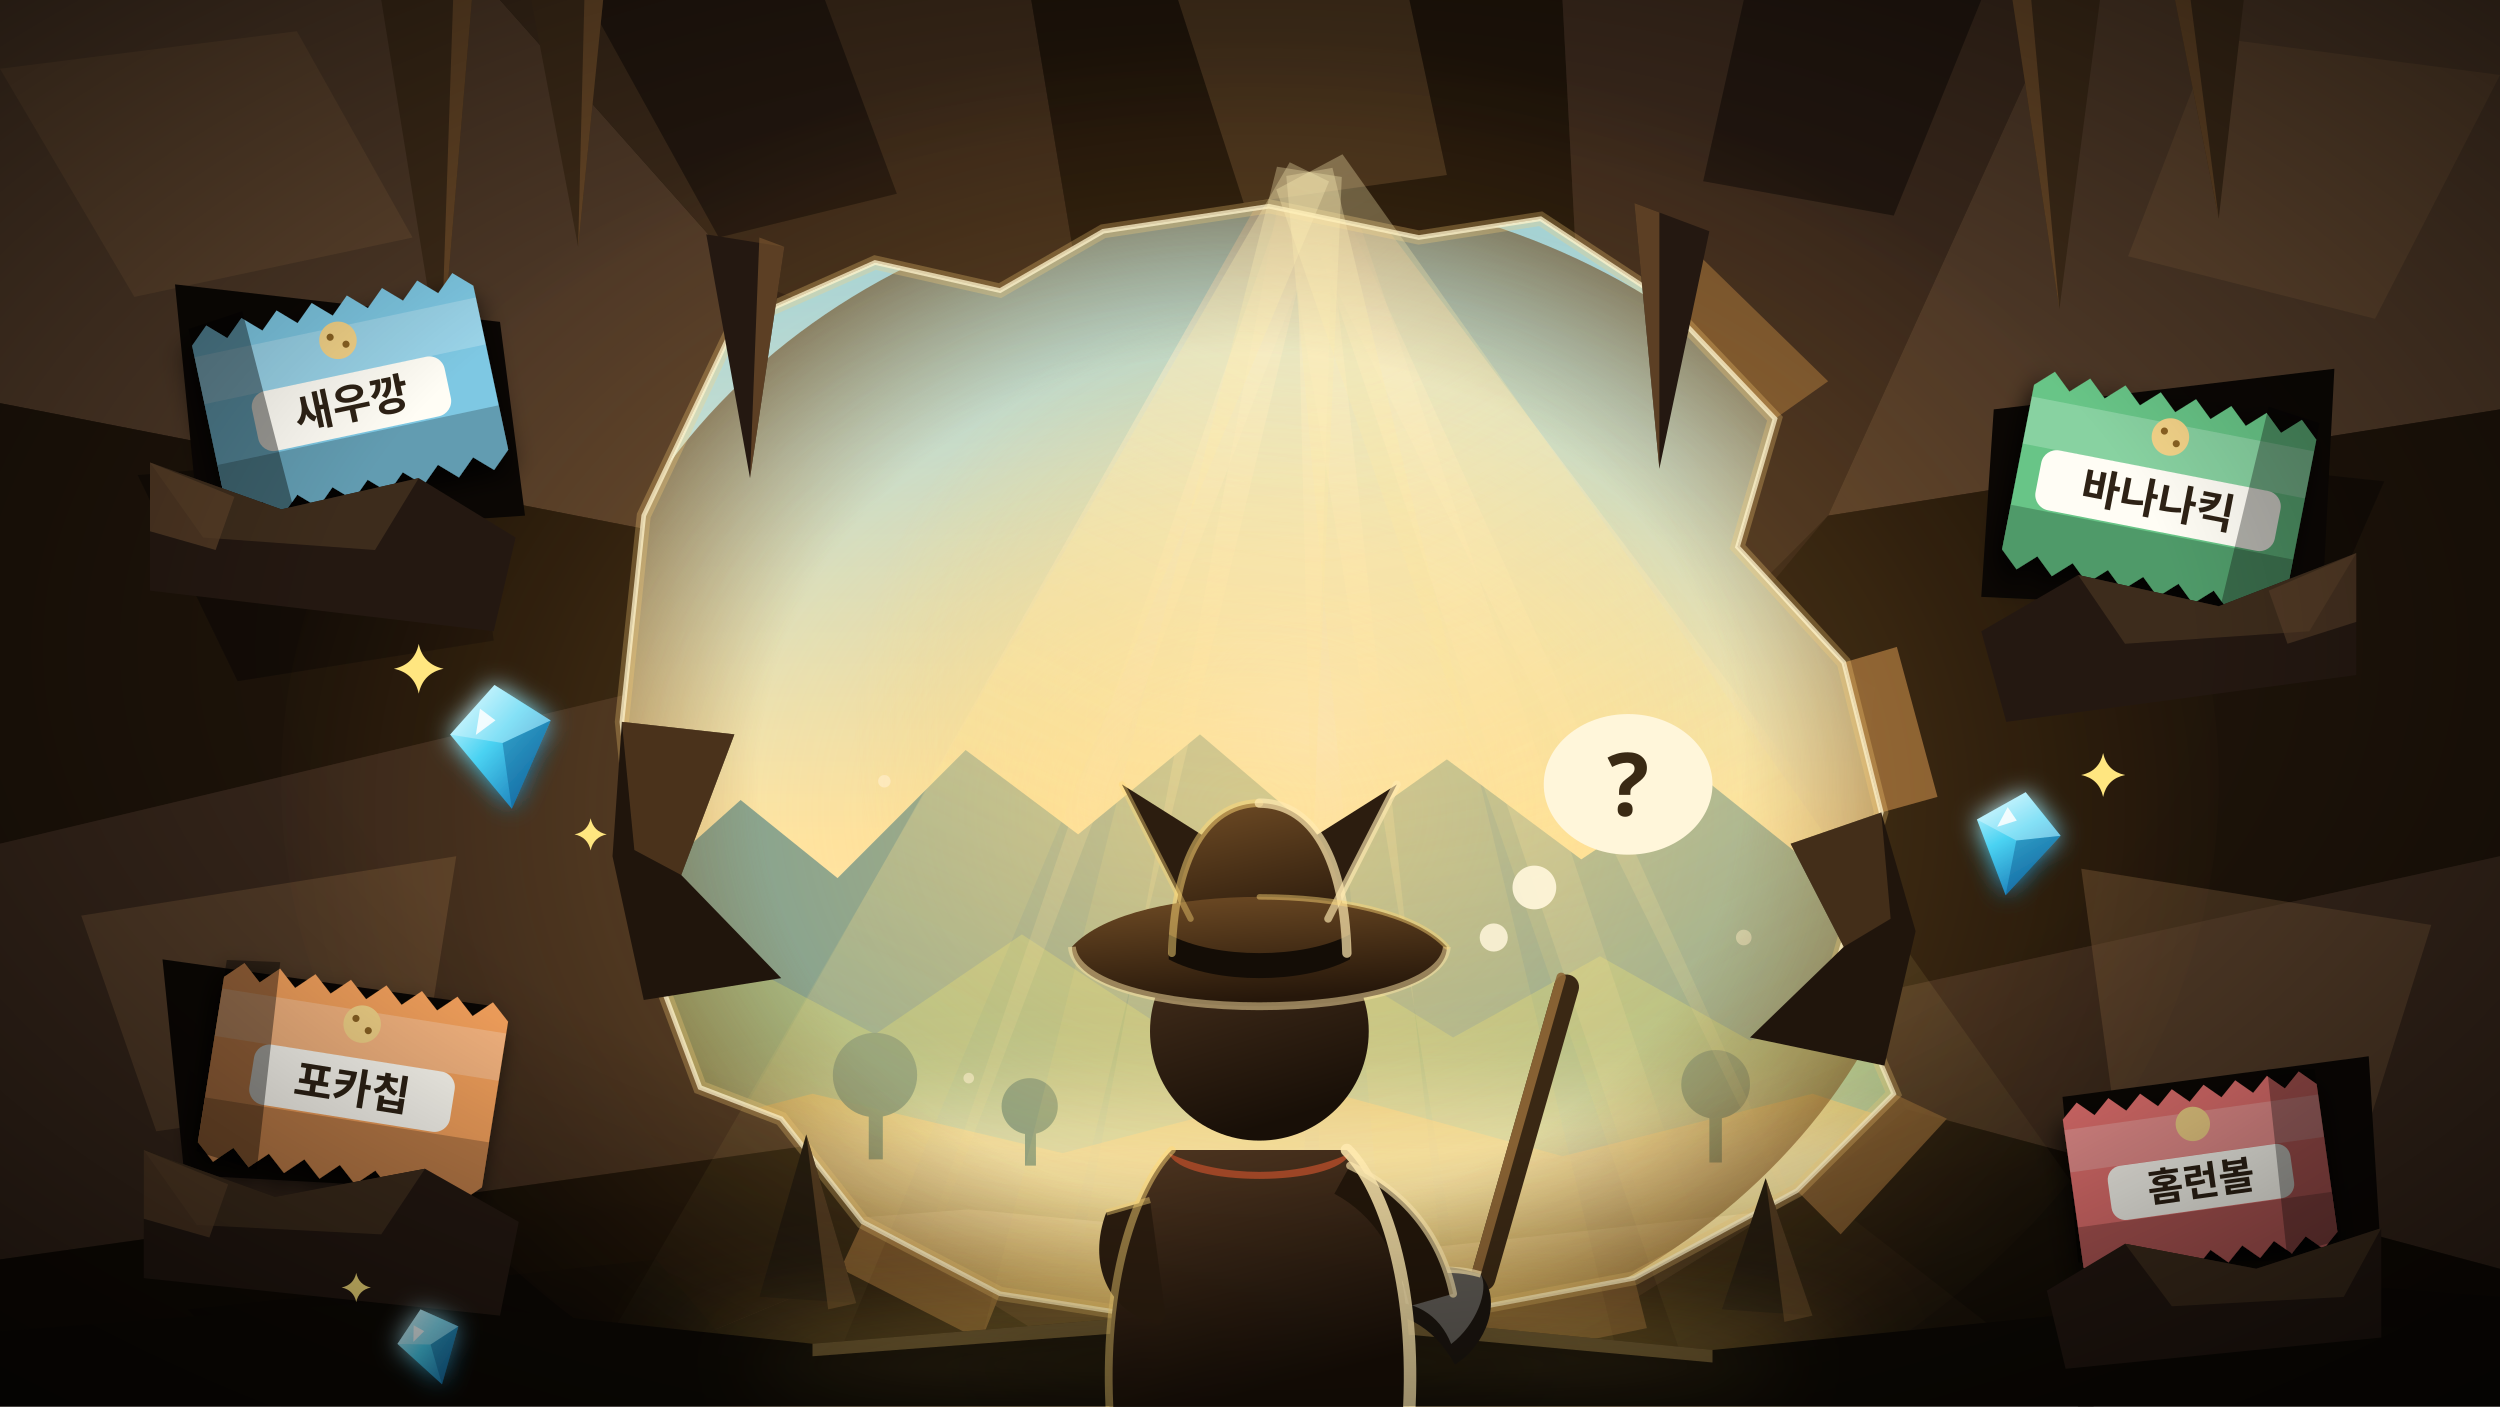
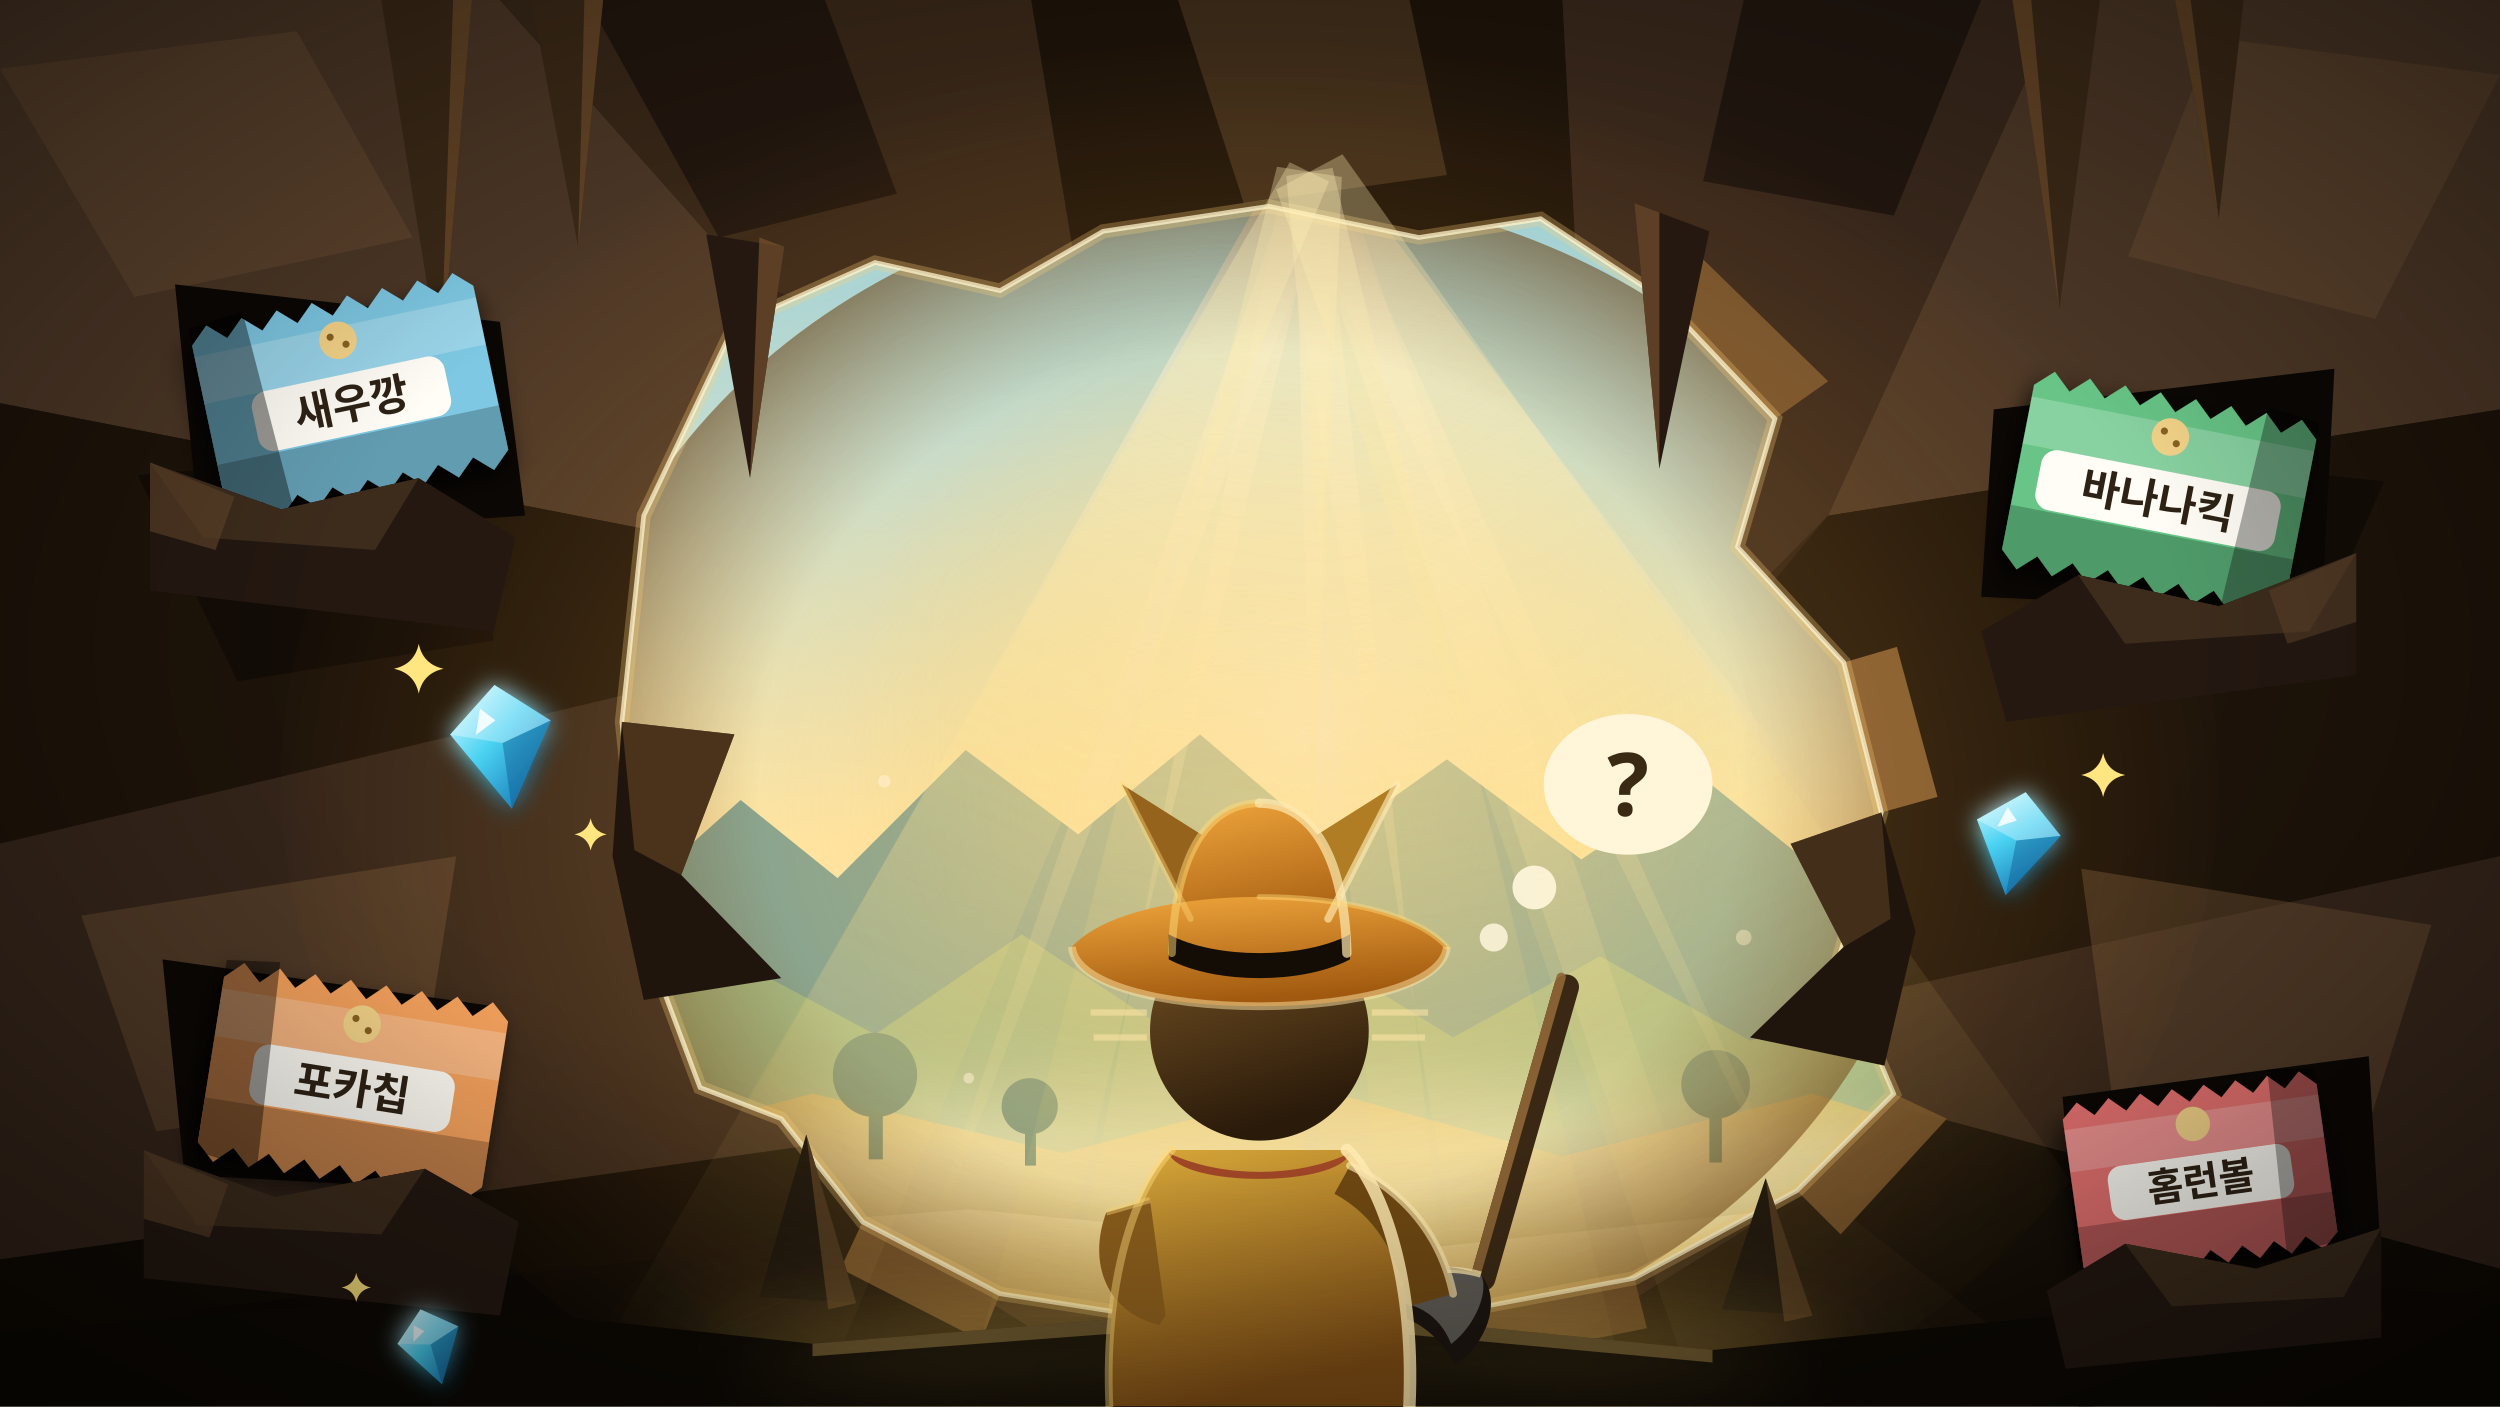
<svg xmlns="http://www.w3.org/2000/svg" viewBox="0 0 1600 900" width="1600" height="900" role="img" aria-label="동굴 안에서 밖을 바라보는 탐험가. 동굴 벽에는 과자봉지와 보석이 박혀 있다.">
  <defs>
    <linearGradient id="dgSky" x1="0" y1="0" x2="0" y2="1">
      <stop offset="0%" stop-color="#7cc7e0" />
      <stop offset="32%" stop-color="#bfe2df" />
      <stop offset="60%" stop-color="#ffeeb4" />
      <stop offset="100%" stop-color="#fff9e2" />
    </linearGradient>
    <radialGradient id="dgSun" cx="50%" cy="50%" r="50%">
      <stop offset="0%" stop-color="#ffffff" stop-opacity=".9" />
      <stop offset="42%" stop-color="#fff4c0" stop-opacity=".6" />
      <stop offset="100%" stop-color="#ffe07a" stop-opacity="0" />
    </radialGradient>
    <linearGradient id="dgRay" x1="0" y1="0" x2="0" y2="1">
      <stop offset="0%" stop-color="#fffdf0" stop-opacity=".7" />
      <stop offset="60%" stop-color="#fff0b4" stop-opacity=".22" />
      <stop offset="100%" stop-color="#ffe488" stop-opacity="0" />
    </linearGradient>
    <linearGradient id="dgRayIn" x1="0" y1="0" x2="0" y2="1">
      <stop offset="0%" stop-color="#fff0b8" stop-opacity=".32" />
      <stop offset="70%" stop-color="#ffdd77" stop-opacity=".09" />
      <stop offset="100%" stop-color="#ffdd77" stop-opacity="0" />
    </linearGradient>
    <radialGradient id="dgWallLit" cx="50%" cy="52%" r="52%">
      <stop offset="0%" stop-color="#ffcf72" stop-opacity=".5" />
      <stop offset="55%" stop-color="#ffb84f" stop-opacity=".16" />
      <stop offset="100%" stop-color="#ff9e2e" stop-opacity="0" />
    </radialGradient>
    <radialGradient id="dgMouthAO" cx="50%" cy="50%" r="50%">
      <stop offset="72%" stop-color="#7a4a12" stop-opacity="0" />
      <stop offset="100%" stop-color="#5c3208" stop-opacity=".55" />
    </radialGradient>
    <linearGradient id="dgGem" x1="0.15" y1="0" x2="0.85" y2="1">
      <stop offset="0%" stop-color="#cdf8ff" />
      <stop offset="42%" stop-color="#4ad2f2" />
      <stop offset="100%" stop-color="#1069ab" />
    </linearGradient>
    <linearGradient id="dgBody" x1="0" y1="0" x2="0.3" y2="1">
-       <stop offset="0%" stop-color="#4e3520" />
-       <stop offset="100%" stop-color="#180f07" />
+       <stop offset="0%" stop-color="#d9a93a" />
+       <stop offset="100%" stop-color="#7a4a14" />
    </linearGradient>
    <linearGradient id="dgHat" x1="0" y1="0" x2="0.25" y2="1">
-       <stop offset="0%" stop-color="#704c25" />
-       <stop offset="100%" stop-color="#26170a" />
+       <stop offset="0%" stop-color="#f0a63c" />
+       <stop offset="100%" stop-color="#a1590f" />
+     </linearGradient>
+     <linearGradient id="dgHead" x1="0" y1="0" x2="0.3" y2="1">
+       <stop offset="0%" stop-color="#7a5626" />
+       <stop offset="100%" stop-color="#2a1a0a" />
    </linearGradient>
    <path id="dgMouth" d="M412 330 L470 208 L560 168 L640 186 L706 148     L812 132 L908 152 L986 140 L1062 190 L1136 268     L1112 350 L1180 424 L1204 520 L1176 616 L1212 700     L1150 762 L1046 818 L940 838 L838 812 L742 844 L640 828     L552 782 L500 716 L448 696 L412 600 L398 462 Z" />
    <clipPath id="dgClip">
      <use href="#dgMouth" />
    </clipPath>
    <clipPath id="dgWall" clip-rule="evenodd">
      <path d="M0 0H1600V900H0Z       M412 330 L470 208 L560 168 L640 186 L706 148       L812 132 L908 152 L986 140 L1062 190 L1136 268       L1112 350 L1180 424 L1204 520 L1176 616 L1212 700       L1150 762 L1046 818 L940 838 L838 812 L742 844 L640 828       L552 782 L500 716 L448 696 L412 600 L398 462 Z" />
    </clipPath>
    <filter id="dgGlow" x="-80%" y="-80%" width="260%" height="260%">
      <feGaussianBlur stdDeviation="8" result="b" />
      <feMerge>
        <feMergeNode in="b" />
        <feMergeNode in="SourceGraphic" />
      </feMerge>
    </filter>
    <filter id="dgSoft" x="-60%" y="-60%" width="220%" height="220%">
      <feGaussianBlur stdDeviation="26" />
    </filter>
    <filter id="dgDrop" x="-50%" y="-50%" width="200%" height="200%">
      <feDropShadow dx="-3" dy="9" stdDeviation="8" flood-color="#000" flood-opacity=".8" />
    </filter>
    <symbol id="dgBag" viewBox="0 0 120 84">
      <polygon points="0,7 7.5,0 15,7 22.5,0 30,7 37.5,0 45,7 52.5,0 60,7 67.5,0 75,7 82.5,0       90,7 97.5,0 105,7 112.5,0 120,7 120,77 112.5,84 105,77 97.5,84 90,77 82.5,84 75,77       67.5,84 60,77 52.5,84 45,77 37.5,84 30,77 22.5,84 15,77 7.5,84 0,77" fill="currentColor" />
      <path d="M0 12 L120 12 L120 32 L0 32 Z" fill="#ffffff" opacity=".22" />
      <path d="M0 58 L120 58 L120 77 L112.5 84 L105 77 L97.5 84 L90 77 L82.5 84 L75 77       L67.5 84 L60 77 L52.5 84 L45 77 L37.5 84 L30 77 L22.5 84 L15 77 L7.5 84 L0 77 Z" fill="#000000" opacity=".22" />
    </symbol>
    <symbol id="dgGemSym" viewBox="-30 -34 60 68">
      <path d="M0 -32 L26 -10 L0 32 L-26 -10 Z" fill="url(#dgGem)" />
      <path d="M0 -32 L26 -10 L0 -2 L-26 -10 Z" fill="#ffffff" opacity=".32" />
      <path d="M0 -2 L26 -10 L0 32 Z" fill="#0a5288" opacity=".4" />
      <path d="M-9 -21 L-2 -14 L-13 -8 Z" fill="#ffffff" opacity=".85" />
    </symbol>
    <symbol id="dgSpark" viewBox="-16 -16 32 32">
      <path d="M0 -15 Q2.6 -2.6 15 0 Q2.6 2.6 0 15 Q-2.6 2.6 -15 0 Q-2.6 -2.6 0 -15 Z" fill="#ffe680" />
    </symbol>
    <symbol id="dgBat" viewBox="-30 -14 60 28">
      <path d="M0 -2 Q-9 -12 -27 -10 Q-17 -3 -15 6 Q-7 1 0 6 Q7 1 15 6 Q17 -3 27 -10 Q9 -12 0 -2 Z" fill="#4a341c" />
      <circle cx="0" cy="-1" r="4.4" fill="#4a341c" />
      <path d="M-3.4 -5 L-5 -11 L-1 -7 Z M3.4 -5 L5 -11 L1 -7 Z" fill="#4a341c" />
    </symbol>
  </defs>
  <rect width="1600" height="900" fill="#150e07" />
  <g clip-path="url(#dgClip)">
    <rect width="1600" height="900" fill="url(#dgSky)" />
    <circle cx="836" cy="470" r="290" fill="url(#dgSun)" opacity=".7" />
    <path d="M380 596 L474 512 L536 562 L618 480 L690 534 L768 470 L850 540 L926 486            L1012 550 L1090 498 L1180 570 L1240 542 L1240 900 L380 900 Z" fill="#6f9f9c" />
    <path d="M380 672 L466 612 L560 662 L654 598 L742 656 L836 606 L930 664 L1024 612            L1120 666 L1240 632 L1240 900 L380 900 Z" fill="#93b98e" />
    <path d="M380 736 L520 700 L680 738 L840 696 L1000 740 L1160 700 L1240 726 L1240 900 L380 900 Z" fill="#cfc072" />
    <path d="M380 792 L620 774 L900 800 L1180 770 L1240 786 L1240 900 L380 900 Z" fill="#eddb92" />
    <ellipse cx="836" cy="748" rx="400" ry="52" fill="#fffbe0" opacity=".6" filter="url(#dgSoft)" />
    <g fill="#5c8a80" opacity=".9">
      <rect x="556" y="694" width="9" height="48" />
      <circle cx="560" cy="688" r="27" />
      <rect x="1094" y="700" width="8" height="44" />
      <circle cx="1098" cy="694" r="22" />
      <rect x="656" y="712" width="7" height="34" />
      <circle cx="659" cy="708" r="18" />
    </g>
    <g transform="translate(838 110)" fill="url(#dgRay)" opacity=".85">
      <polygon points="-18,0 18,0 92,860 -104,860" transform="rotate(-32)" />
      <polygon points="-10,0 10,0 46,860 -60,860" transform="rotate(-22)" />
      <polygon points="-20,0 20,0 104,860 -76,860" transform="rotate(-13)" />
      <polygon points="-9,0 9,0 42,860 -48,860" transform="rotate(-4)" />
      <polygon points="-16,0 16,0 80,860 -86,860" transform="rotate(6)" />
      <polygon points="-10,0 10,0 48,860 -54,860" transform="rotate(16)" />
      <polygon points="-19,0 19,0 96,860 -72,860" transform="rotate(26)" />
      <animateTransform attributeName="transform" type="translate" values="838 110; 862 110; 838 110" dur="12s" repeatCount="indefinite" />
    </g>
-     <use href="#dgBat" x="-30" y="-14" width="60" height="28">
-       <animateTransform attributeName="transform" type="translate" values="500 626; 668 566; 500 626" dur="18s" repeatCount="indefinite" />
-     </use>
-     <use href="#dgBat" x="-22" y="-10" width="44" height="20" opacity=".85">
-       <animateTransform attributeName="transform" type="translate" values="1122 690; 966 618; 1122 690" dur="24s" repeatCount="indefinite" />
+     <use href="#dgBat" x="-51" y="-24" width="102" height="48">
+       <animateTransform attributeName="transform" type="translate" values="540 606; 700 552; 540 606" dur="18s" repeatCount="indefinite" />
+     </use>
+     <use href="#dgBat" x="-37" y="-17" width="75" height="35" opacity=".85">
+       <animateTransform attributeName="transform" type="translate" values="1082 664; 940 606; 1082 664" dur="24s" repeatCount="indefinite" />
    </use>
    <g fill="#fffdf0">
      <circle cx="566" cy="500" r="4" opacity=".7">
        <animate attributeName="cy" values="620;420;620" dur="13s" repeatCount="indefinite" />
        <animate attributeName="opacity" values=".1;.8;.1" dur="13s" repeatCount="indefinite" />
      </circle>
      <circle cx="1042" cy="480" r="3" opacity=".6">
        <animate attributeName="cy" values="600;420;600" dur="17s" repeatCount="indefinite" />
        <animate attributeName="opacity" values=".1;.75;.1" dur="17s" repeatCount="indefinite" />
      </circle>
      <circle cx="1116" cy="600" r="5" opacity=".5">
        <animate attributeName="cy" values="700;500;700" dur="15s" repeatCount="indefinite" />
        <animate attributeName="opacity" values=".1;.65;.1" dur="15s" repeatCount="indefinite" />
      </circle>
      <circle cx="620" cy="690" r="3.4" opacity=".55">
        <animate attributeName="cy" values="760;560;760" dur="19s" repeatCount="indefinite" />
        <animate attributeName="opacity" values=".1;.7;.1" dur="19s" repeatCount="indefinite" />
      </circle>
    </g>
    <ellipse cx="800" cy="500" rx="440" ry="380" fill="url(#dgMouthAO)" />
  </g>
  <g clip-path="url(#dgWall)">
    <rect width="1600" height="900" fill="#2a1c12" />
    <polygon points="0,0 320,0 480,180 420,340 0,258" fill="#4c3726" />
    <polygon points="0,258 420,340 420,440 0,540" fill="#1d1309" />
    <polygon points="0,540 420,440 470,700 540,730 0,806" fill="#35251a" />
    <polygon points="0,806 540,730 580,800 340,900 0,900" fill="#100a04" />
    <polygon points="320,0 660,0 690,180 560,210 480,180" fill="#382718" />
    <polygon points="660,0 1000,0 1010,190 900,180 690,180" fill="#1d1309" />
    <polygon points="1000,0 1320,0 1170,330 1110,390 1010,190" fill="#38271b" />
    <polygon points="1320,0 1600,0 1600,262 1170,330" fill="#4c3726" />
    <polygon points="1600,262 1600,548 1180,640 1200,440 1120,390 1170,330" fill="#1d1309" />
    <polygon points="1600,548 1600,812 1220,710 1180,640" fill="#35251a" />
    <polygon points="1600,812 1600,900 1330,900 1160,760 1220,710" fill="#100a04" />
    <polygon points="340,900 580,800 660,850 800,860 720,900" fill="#0e0904" />
    <polygon points="720,900 800,860 900,830 1000,860 1160,760 1340,900" fill="#170f07" />
    <g opacity=".5">
      <polygon points="0,44 190,20 264,152 86,190" fill="#6a4d31" />
      <polygon points="88,304 300,286 316,410 152,436" fill="#0a0603" />
      <polygon points="52,586 292,548 268,700 100,724" fill="#6a4d31" />
      <polygon points="376,0 528,0 574,124 460,152" fill="#0a0603" />
      <polygon points="754,0 902,0 926,112 796,130" fill="#5f4529" />
      <polygon points="1116,0 1268,0 1212,138 1090,116" fill="#0a0603" />
      <polygon points="1600,48 1416,24 1362,164 1520,204" fill="#6a4d31" />
      <polygon points="1526,308 1318,286 1330,414 1470,436" fill="#0a0603" />
      <polygon points="1556,592 1332,556 1352,704 1512,732" fill="#6a4d31" />
      <polygon points="1600,830 1372,812 1420,900 1600,900" fill="#0a0603" />
      <polygon points="120,838 420,806 500,900 180,900" fill="#0a0603" />
    </g>
    <g opacity=".9">
      <polygon points="412,330 470,208 522,228 456,354" fill="#8a6134" />
      <polygon points="398,462 412,600 462,588 448,456" fill="#7a552e" />
      <polygon points="640,186 706,148 716,180 650,216" fill="#8a6134" />
      <polygon points="1062,190 1136,268 1170,244 1090,166" fill="#7a552e" />
      <polygon points="1180,424 1204,520 1240,510 1214,414" fill="#8a6134" />
      <polygon points="1212,700 1150,762 1178,790 1246,716" fill="#6d4b28" />
      <polygon points="552,782 640,828 628,858 538,812" fill="#6d4b28" />
      <polygon points="940,838 1046,818 1054,850 946,872" fill="#5d3f22" />
    </g>
  </g>
  <ellipse cx="800" cy="500" rx="620" ry="480" fill="url(#dgWallLit)" />
  <use href="#dgMouth" fill="none" stroke="#ffd275" stroke-width="9" opacity=".28" />
  <use href="#dgMouth" fill="none" stroke="#fff4cd" stroke-width="3" opacity=".75" />
  <g>
    <g fill="#3b2917">
      <path d="M244 0 L302 0 L282 236 Z" />
      <path d="M340 0 L386 0 L370 158 Z" />
      <path d="M1288 0 L1344 0 L1318 198 Z" />
      <path d="M1392 0 L1436 0 L1420 140 Z" />
    </g>
    <g fill="#6d4b28" opacity=".8">
      <path d="M290 0 L302 0 L282 236 Z" />
      <path d="M374 0 L386 0 L370 158 Z" />
      <path d="M1288 0 L1300 0 L1318 198 Z" />
      <path d="M1392 0 L1402 0 L1420 140 Z" />
    </g>
    <path d="M452 150 L502 158 L480 306 Z" fill="#241811" />
    <path d="M486 152 L502 158 L480 306 Z" fill="#7a552e" opacity=".65" />
    <path d="M1046 130 L1094 148 L1062 300 Z" fill="#241811" />
    <path d="M1046 130 L1062 136 L1062 300 Z" fill="#7a552e" opacity=".65" />
  </g>
  <g>
    <path d="M486 830 L516 726 L548 834 Z" fill="#181008" />
    <path d="M516 726 L548 834 L530 838 Z" fill="#6d4b28" opacity=".55" />
    <path d="M1102 838 L1130 754 L1160 842 Z" fill="#181008" />
    <path d="M1130 754 L1160 842 L1142 846 Z" fill="#6d4b28" opacity=".55" />
  </g>
  <g transform="translate(838 110)" fill="url(#dgRayIn)">
    <polygon points="-24,0 24,0 140,900 -164,900" transform="rotate(-28)" />
    <polygon points="-15,0 15,0 70,900 -92,900" transform="rotate(-10)" />
    <polygon points="-21,0 21,0 124,900 -102,900" transform="rotate(9)" />
    <polygon points="-14,0 14,0 66,900 -78,900" transform="rotate(26)" />
    <animateTransform attributeName="transform" type="translate" values="838 110; 862 110; 838 110" dur="12s" repeatCount="indefinite" />
  </g>
  <ellipse cx="812" cy="866" rx="380" ry="44" fill="#ffd45c" opacity=".2" filter="url(#dgSoft)" />
  <path d="M398 462 L470 470 L436 560 L500 626 L412 640 L392 548 Z" fill="#20150c" />
  <path d="M398 462 L470 470 L436 560 L406 544 Z" fill="#6d4b28" opacity=".55" />
  <path d="M1204 520 L1146 540 L1180 606 L1120 664 L1206 682 L1226 596 Z" fill="#20150c" />
  <path d="M1204 520 L1146 540 L1180 606 L1210 588 Z" fill="#6d4b28" opacity=".45" />
  <path d="M0 852 L260 832 L520 860 L812 836 L1096 864 L1356 838 L1600 854 L1600 900 L0 900 Z" fill="#0d0904" />
  <path d="M520 860 L812 836 L1096 864 L1096 872 L812 846 L520 868 Z" fill="#ffcf72" opacity=".35" />
  <ellipse cx="812" cy="878" rx="330" ry="30" fill="#ffd45c" opacity=".16" filter="url(#dgSoft)" />
  <polygon points="112,182 320,206 336,330 128,344" fill="#0b0704" />
  <g transform="translate(224 254) rotate(-12)" filter="url(#dgDrop)">
    <use href="#dgBag" width="184" height="129" x="-92" y="-64" color="#7ec8e3" />
    <circle cx="0" cy="-37" r="12" fill="#f4d489" />
    <circle cx="-4.5" cy="-40" r="2.3" fill="#8a6224" />
    <circle cx="4.5" cy="-33.5" r="2.3" fill="#8a6224" />
    <rect x="-63" y="-15" width="126" height="39" rx="10" fill="#fffdf5" />
    <text x="0" y="14" text-anchor="middle" font-family="'Malgun Gothic','Apple SD Gothic Neo',sans-serif" font-size="27" font-weight="700" fill="#2f2415">새우깡</text>
    <path d="M-92 -64 L-56 -68 L-50 66 L-92 60 Z" fill="#000" opacity=".4" />
  </g>
  <polygon points="96,296 180,326 268,306 330,344 316,404 96,378" fill="#241811" />
  <polygon points="96,296 180,326 268,306 240,352 130,344" fill="#3d2c1c" />
  <polygon points="96,296 150,318 138,352 96,340" fill="#5c422a" opacity=".7" />
  <polygon points="104,614 316,644 302,762 118,752" fill="#0b0704" />
  <g transform="translate(226 692) rotate(9)" filter="url(#dgDrop)">
    <use href="#dgBag" width="184" height="129" x="-92" y="-64" color="#f5a25d" />
    <circle cx="0" cy="-37" r="12" fill="#f4d489" />
    <circle cx="-4.5" cy="-40" r="2.3" fill="#8a6224" />
    <circle cx="4.5" cy="-33.5" r="2.3" fill="#8a6224" />
    <rect x="-65" y="-15" width="130" height="39" rx="10" fill="#fffdf5" />
    <text x="0" y="14" text-anchor="middle" font-family="'Malgun Gothic','Apple SD Gothic Neo',sans-serif" font-size="27" font-weight="700" fill="#2f2415">포카칩</text>
    <path d="M-92 -64 L-58 -68 L-52 66 L-92 60 Z" fill="#000" opacity=".4" />
  </g>
  <polygon points="92,736 176,766 272,748 332,782 320,842 92,818" fill="#241811" />
  <polygon points="92,736 176,766 272,748 244,790 126,784" fill="#3d2c1c" />
  <polygon points="92,736 146,758 134,792 92,780" fill="#5c422a" opacity=".7" />
  <polygon points="1494,236 1276,262 1268,382 1486,392" fill="#0b0704" />
  <g transform="translate(1382 316) rotate(11)" filter="url(#dgDrop)">
    <use href="#dgBag" width="184" height="129" x="-92" y="-64" color="#67c587" />
    <circle cx="0" cy="-37" r="12" fill="#f4d489" />
    <circle cx="-4.5" cy="-40" r="2.3" fill="#8a6224" />
    <circle cx="4.5" cy="-33.5" r="2.3" fill="#8a6224" />
    <rect x="-78" y="-15" width="156" height="39" rx="10" fill="#fffdf5" />
    <text x="0" y="14" text-anchor="middle" font-family="'Malgun Gothic','Apple SD Gothic Neo',sans-serif" font-size="27" font-weight="700" fill="#2f2415">바나나킥</text>
    <path d="M92 -64 L58 -68 L52 66 L92 60 Z" fill="#000" opacity=".32" />
  </g>
  <polygon points="1508,354 1420,388 1330,368 1268,404 1284,462 1508,432" fill="#241811" />
  <polygon points="1508,354 1420,388 1330,368 1360,412 1478,404" fill="#3d2c1c" />
  <polygon points="1508,354 1452,378 1464,412 1508,398" fill="#5c422a" opacity=".55" />
  <polygon points="1516,676 1320,702 1330,808 1524,806" fill="#0b0704" />
  <g transform="translate(1408 752) rotate(-8)" filter="url(#dgDrop)">
    <use href="#dgBag" width="164" height="115" x="-82" y="-57" color="#e5726f" />
    <circle cx="0" cy="-33" r="11" fill="#f4d489" />
    <rect x="-59" y="-13" width="118" height="35" rx="9" fill="#fffdf5" />
    <text x="0" y="13" text-anchor="middle" font-family="'Malgun Gothic','Apple SD Gothic Neo',sans-serif" font-size="25" font-weight="700" fill="#2f2415">홈런볼</text>
    <path d="M82 -57 L52 -61 L48 58 L82 54 Z" fill="#000" opacity=".32" />
  </g>
  <polygon points="1524,786 1444,812 1360,796 1310,826 1322,876 1524,856" fill="#241811" />
  <polygon points="1524,786 1444,812 1360,796 1390,836 1500,830" fill="#3d2c1c" />
  <g filter="url(#dgGlow)">
    <use href="#dgGemSym" x="-30" y="-34" width="60" height="68" transform="translate(322 478) rotate(-8) scale(1.25)" />
    <use href="#dgGemSym" x="-30" y="-34" width="60" height="68" transform="translate(1290 540) rotate(11) scale(1.05)" />
    <use href="#dgGemSym" x="-30" y="-34" width="60" height="68" transform="translate(276 862) rotate(-16) scale(.78)" />
  </g>
  <g>
    <use href="#dgSpark" x="-17" y="-17" width="34" height="34" transform="translate(268 428)">
      <animateTransform attributeName="transform" type="scale" additive="sum" values="1;.3;1" dur="2.4s" repeatCount="indefinite" />
    </use>
    <use href="#dgSpark" x="-11" y="-11" width="22" height="22" transform="translate(378 534)">
      <animateTransform attributeName="transform" type="scale" additive="sum" values=".35;1;.35" dur="3.1s" repeatCount="indefinite" />
    </use>
    <use href="#dgSpark" x="-15" y="-15" width="30" height="30" transform="translate(1346 496)">
      <animateTransform attributeName="transform" type="scale" additive="sum" values="1;.3;1" dur="2.8s" repeatCount="indefinite" />
    </use>
    <use href="#dgSpark" x="-10" y="-10" width="20" height="20" transform="translate(228 824)">
      <animateTransform attributeName="transform" type="scale" additive="sum" values=".3;1;.3" dur="2.1s" repeatCount="indefinite" />
    </use>
  </g>
  <g transform="translate(806 892)">
    <ellipse cx="0" cy="4" rx="176" ry="24" fill="#000000" opacity=".55" filter="url(#dgSoft)" />
    <g transform="translate(142 -70) rotate(16)">
      <rect x="-8" y="-206" width="16" height="210" rx="8" fill="#3a2814" />
      <rect x="-8" y="-206" width="6" height="210" rx="3" fill="#8f6736" opacity=".9" />
      <path d="M-2 -6 C-38 -8 -62 8 -72 40 C-46 28 -22 34 -2 54 C14 36 16 6 -2 -6 Z" fill="#1b150f" />
      <path d="M-2 -6 C-28 -6 -50 6 -60 30 C-40 20 -20 26 -8 42 C4 26 6 2 -2 -6 Z" fill="#5c5852" />
      <path d="M-2 -6 C-28 -6 -50 6 -60 30" fill="none" stroke="#ffe9ae" stroke-width="4" opacity=".75" />
    </g>
    <path d="M-96 8 C-100 -80 -76 -136 -56 -156 L56 -156 C76 -136 100 -80 96 8 Z" fill="url(#dgBody)" />
    <path d="M-96 8 L96 8 L88 22 L-88 22 Z" fill="#120b05" />
-     <path d="M-64 -44 C-98 -52 -110 -84 -98 -116 L-70 -124 L-60 -50 Z" fill="#2c1d0f" />
+     <path d="M-64 -44 C-98 -52 -110 -84 -98 -116 L-70 -124 L-60 -50 Z" fill="#8a5d1c" />
    <path d="M-98 -116 L-70 -124" stroke="#ffd977" stroke-width="4" opacity=".45" fill="none" />
-     <path d="M58 -146 C92 -130 116 -102 124 -64 L96 -56 C88 -90 74 -114 48 -128 Z" fill="#22160a" />
+     <path d="M58 -146 C92 -130 116 -102 124 -64 L96 -56 C88 -90 74 -114 48 -128 Z" fill="#6d4712" />
    <path d="M-58 -154 C-24 -138 24 -138 58 -154 C50 -132 -50 -132 -58 -154 Z" fill="#9e4626" />
-     <path d="M-44 -304 L-88 -390 L-12 -342 Z" fill="#2c1d0f" />
-     <path d="M44 -304 L88 -390 L12 -342 Z" fill="#2c1d0f" />
-     <circle cx="0" cy="-232" r="70" fill="url(#dgBody)" />
+     <path d="M-44 -304 L-88 -390 L-12 -342 Z" fill="#96631d" />
+     <path d="M44 -304 L88 -390 L12 -342 Z" fill="#b07d24" />
+     <circle cx="0" cy="-232" r="70" fill="url(#dgHead)" />
+     <path d="M-72 -244 h-36 M-72 -228 h-34 M72 -244 h36 M72 -228 h34" stroke="#ffe6a5" stroke-width="4" opacity=".55" fill="none" />
    <path d="M-56 -282 C-54 -350 -30 -378 0 -378 C30 -378 54 -350 56 -282 Z" fill="url(#dgHat)" />
    <path d="M-120 -286 C-100 -308 -50 -318 0 -318 C50 -318 100 -308 120 -286            C120 -260 62 -248 0 -248 C-62 -248 -120 -260 -120 -286 Z" fill="url(#dgHat)" />
    <path d="M-58 -294 C-28 -278 28 -278 58 -294 L58 -278 C28 -262 -28 -262 -58 -278 Z" fill="#140d06" />
    <path d="M-120 -286 C-118 -262 -62 -248 0 -248 C62 -248 118 -262 120 -286" fill="none" stroke="#ffe6a5" stroke-width="5" opacity=".5" />
    <g fill="none" stroke-linecap="round">
      <path d="M96 8 C100 -80 76 -136 56 -156" stroke="#ffeab0" stroke-width="8" opacity=".85" />
      <path d="M-96 8 C-100 -80 -76 -136 -56 -156" stroke="#ffd977" stroke-width="5" opacity=".5" />
      <path d="M-56 -282 C-54 -350 -30 -378 0 -378" stroke="#ffd977" stroke-width="5" opacity=".5" />
      <path d="M56 -282 C54 -350 30 -378 0 -378" stroke="#ffeab0" stroke-width="6" opacity=".7" />
      <path d="M44 -304 L88 -390" stroke="#ffeab0" stroke-width="5" opacity=".65" />
      <path d="M-44 -304 L-88 -390" stroke="#ffd977" stroke-width="4" opacity=".4" />
      <path d="M58 -146 C92 -130 116 -102 124 -64" stroke="#ffeab0" stroke-width="5" opacity=".65" />
      <path d="M120 -286 C100 -308 50 -318 0 -318" stroke="#ffd977" stroke-width="3.5" opacity=".45" />
    </g>
    <g>
      <animateTransform attributeName="transform" type="translate" values="0 0; 0 -14; 0 0" dur="3.6s" repeatCount="indefinite" />
      <circle cx="150" cy="-292" r="9" fill="#fff6da" opacity=".85" />
      <circle cx="176" cy="-324" r="14" fill="#fff6da" opacity=".92" />
      <ellipse cx="236" cy="-390" rx="54" ry="45" fill="#fff6da" />
      <text x="236" y="-370" text-anchor="middle" font-family="'Malgun Gothic',sans-serif" font-size="56" font-weight="800" fill="#3a2a14">?</text>
    </g>
  </g>
  <radialGradient id="dgVig" cx="50%" cy="46%" r="74%">
    <stop offset="50%" stop-color="#000" stop-opacity="0" />
-     <stop offset="100%" stop-color="#000" stop-opacity=".62" />
+     <stop offset="100%" stop-color="#000" stop-opacity=".5" />
  </radialGradient>
  <rect width="1600" height="900" fill="url(#dgVig)" />
</svg>
